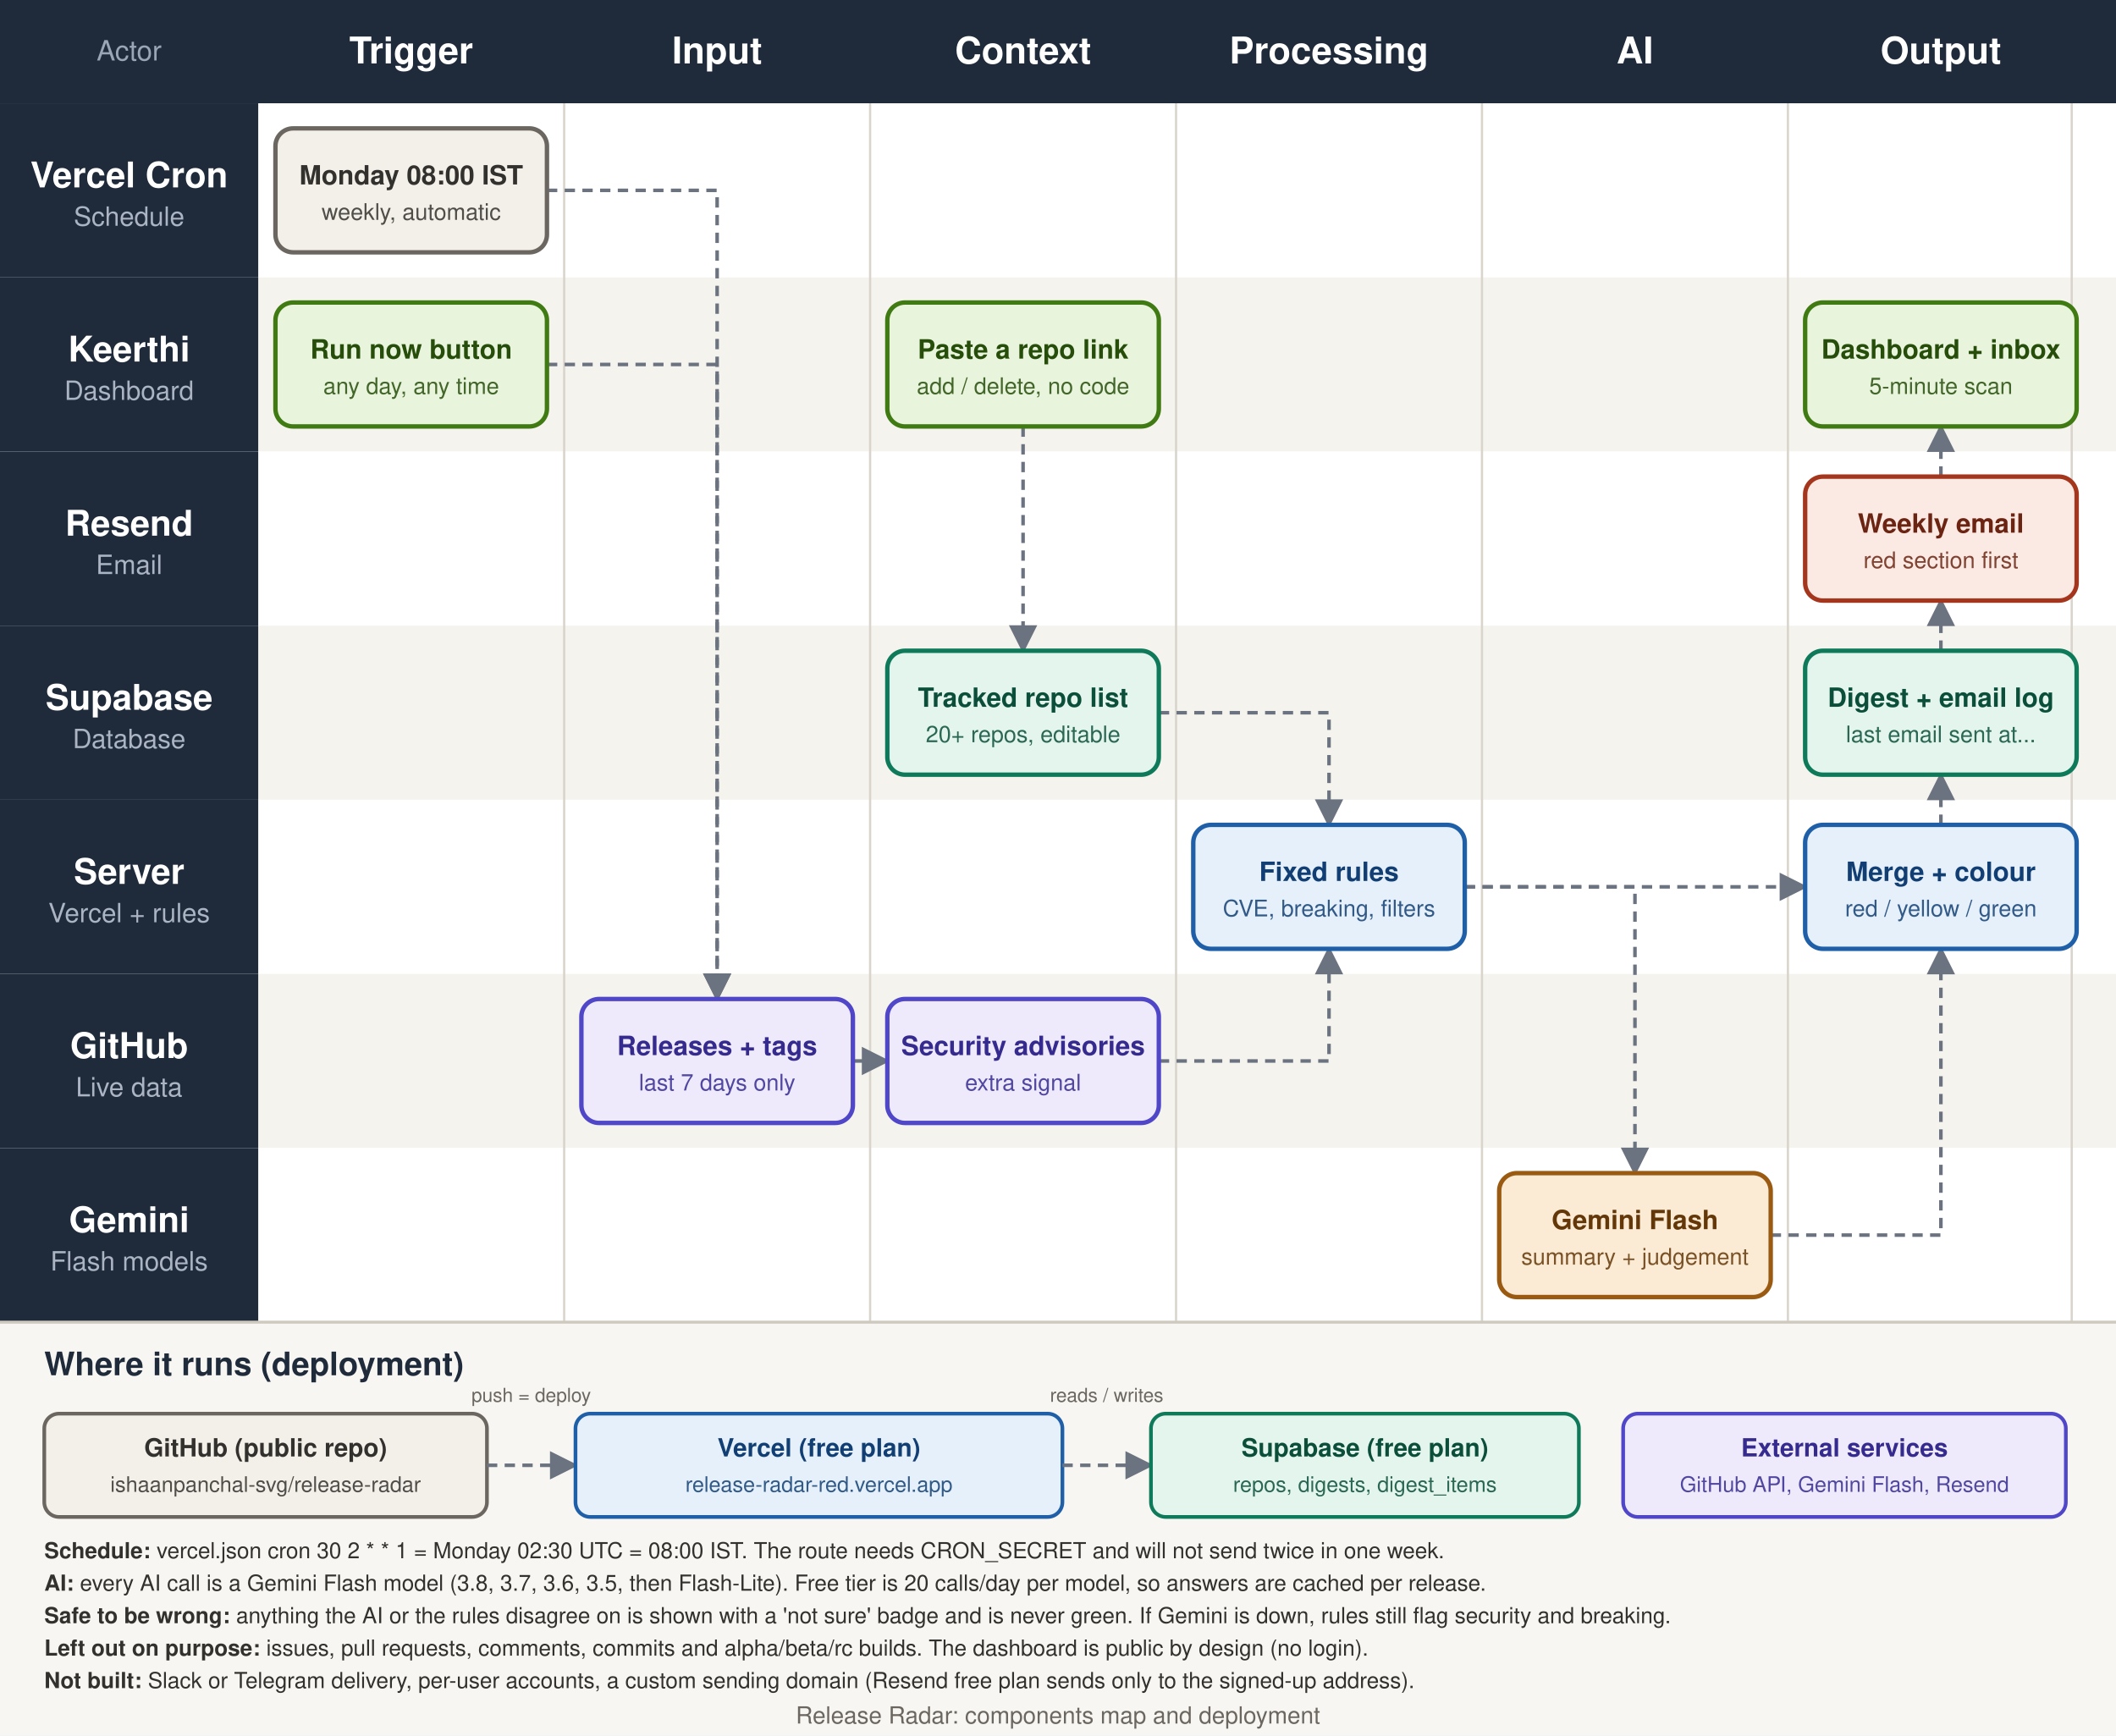
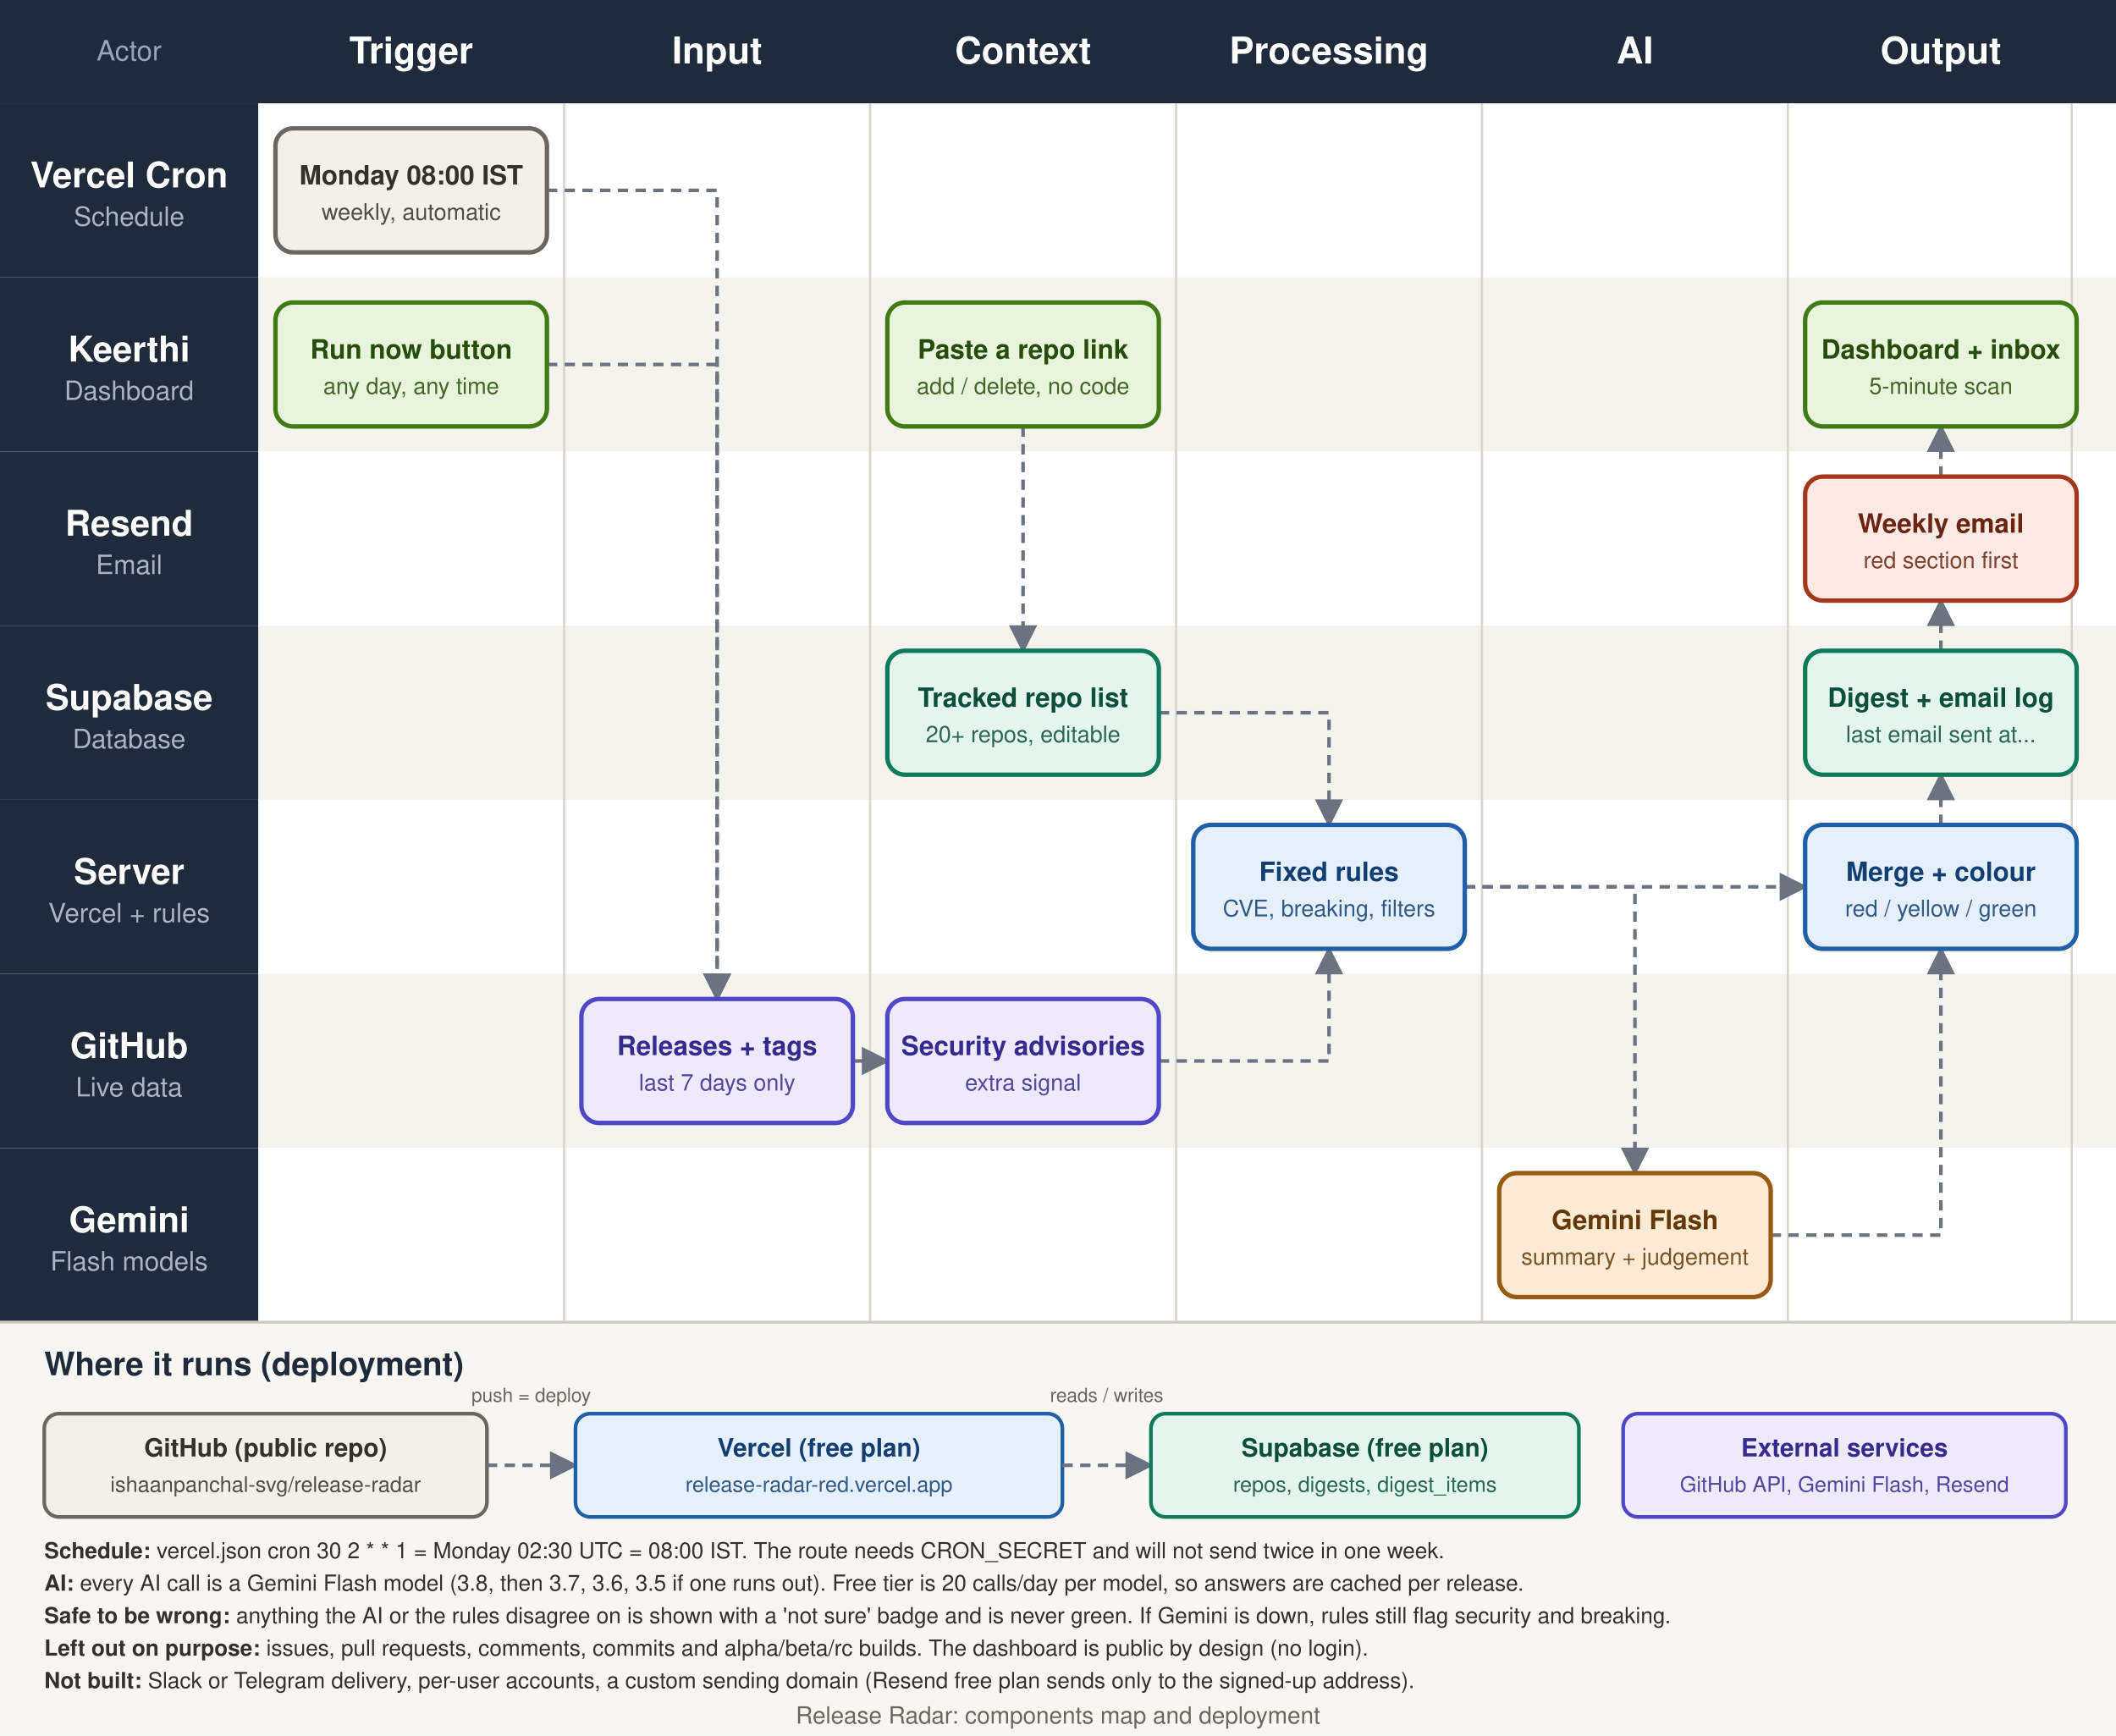
<svg xmlns="http://www.w3.org/2000/svg" viewBox="0 0 1434 1176" width="1434" height="1176" font-family="Segoe UI, Helvetica, Arial, sans-serif">
  <defs>
    <marker id="ah" viewBox="0 0 10 10" refX="9" refY="5" markerWidth="8" markerHeight="8" orient="auto-start-reverse">
      <path d="M0,0 L10,5 L0,10 z" fill="#6b7280" />
    </marker>
  </defs>
  <rect width="1434" height="1176" fill="#ffffff" />
  <rect x="0" y="0" width="1434" height="70" fill="#1f2a3a" />
  <text x="87.5" y="41" text-anchor="middle" font-size="19" fill="#9aa5b5">Actor</text>
  <text x="278.667" y="43" text-anchor="middle" font-size="25" font-weight="700" fill="#ffffff">Trigger</text>
  <text x="486" y="43" text-anchor="middle" font-size="25" font-weight="700" fill="#ffffff">Input</text>
  <text x="693.333" y="43" text-anchor="middle" font-size="25" font-weight="700" fill="#ffffff">Context</text>
  <text x="900.667" y="43" text-anchor="middle" font-size="25" font-weight="700" fill="#ffffff">Processing</text>
  <text x="1108" y="43" text-anchor="middle" font-size="25" font-weight="700" fill="#ffffff">AI</text>
  <text x="1315.333" y="43" text-anchor="middle" font-size="25" font-weight="700" fill="#ffffff">Output</text>
  <rect x="175" y="70" width="1259" height="118" fill="#ffffff" />
  <rect x="0" y="70" width="175" height="118" fill="#1f2a3a" />
  <text x="87.5" y="127" text-anchor="middle" font-size="24" font-weight="700" fill="#ffffff">Vercel Cron</text>
  <text x="87.5" y="153" text-anchor="middle" font-size="18" fill="#aab4c3">Schedule</text>
  <rect x="175" y="188" width="1259" height="118" fill="#f5f3ee" />
  <rect x="0" y="188" width="175" height="118" fill="#1f2a3a" />
  <text x="87.5" y="245" text-anchor="middle" font-size="24" font-weight="700" fill="#ffffff">Keerthi</text>
  <text x="87.5" y="271" text-anchor="middle" font-size="18" fill="#aab4c3">Dashboard</text>
  <rect x="175" y="306" width="1259" height="118" fill="#ffffff" />
  <rect x="0" y="306" width="175" height="118" fill="#1f2a3a" />
  <text x="87.5" y="363" text-anchor="middle" font-size="24" font-weight="700" fill="#ffffff">Resend</text>
  <text x="87.5" y="389" text-anchor="middle" font-size="18" fill="#aab4c3">Email</text>
  <rect x="175" y="424" width="1259" height="118" fill="#f5f3ee" />
  <rect x="0" y="424" width="175" height="118" fill="#1f2a3a" />
  <text x="87.5" y="481" text-anchor="middle" font-size="24" font-weight="700" fill="#ffffff">Supabase</text>
  <text x="87.5" y="507" text-anchor="middle" font-size="18" fill="#aab4c3">Database</text>
  <rect x="175" y="542" width="1259" height="118" fill="#ffffff" />
  <rect x="0" y="542" width="175" height="118" fill="#1f2a3a" />
  <text x="87.5" y="599" text-anchor="middle" font-size="24" font-weight="700" fill="#ffffff">Server</text>
  <text x="87.5" y="625" text-anchor="middle" font-size="18" fill="#aab4c3">Vercel + rules</text>
  <rect x="175" y="660" width="1259" height="118" fill="#f5f3ee" />
  <rect x="0" y="660" width="175" height="118" fill="#1f2a3a" />
  <text x="87.5" y="717" text-anchor="middle" font-size="24" font-weight="700" fill="#ffffff">GitHub</text>
  <text x="87.5" y="743" text-anchor="middle" font-size="18" fill="#aab4c3">Live data</text>
  <rect x="175" y="778" width="1259" height="118" fill="#ffffff" />
  <rect x="0" y="778" width="175" height="118" fill="#1f2a3a" />
  <text x="87.5" y="835" text-anchor="middle" font-size="24" font-weight="700" fill="#ffffff">Gemini</text>
  <text x="87.5" y="861" text-anchor="middle" font-size="18" fill="#aab4c3">Flash models</text>
  <line x1="382.333" y1="70" x2="382.333" y2="896" stroke="#d9d5cc" stroke-width="1.5" />
  <line x1="589.667" y1="70" x2="589.667" y2="896" stroke="#d9d5cc" stroke-width="1.5" />
  <line x1="797" y1="70" x2="797" y2="896" stroke="#d9d5cc" stroke-width="1.5" />
  <line x1="1004.333" y1="70" x2="1004.333" y2="896" stroke="#d9d5cc" stroke-width="1.5" />
  <line x1="1211.667" y1="70" x2="1211.667" y2="896" stroke="#d9d5cc" stroke-width="1.5" />
  <line x1="1404" y1="70" x2="1404" y2="896" stroke="#d9d5cc" stroke-width="1.5" />
  <path d="M370.667,129 L486,129 L486,677" fill="none" stroke="#6b7280" stroke-width="2.4" stroke-dasharray="7 5" marker-end="url(#ah)" />
  <path d="M370.667,247 L486,247 L486,677" fill="none" stroke="#6b7280" stroke-width="2.4" stroke-dasharray="7 5" marker-end="url(#ah)" />
  <path d="M693.333,289 L693.333,441" fill="none" stroke="#6b7280" stroke-width="2.4" stroke-dasharray="7 5" marker-end="url(#ah)" />
  <path d="M578,719 L601.333,719" fill="none" stroke="#6b7280" stroke-width="2.4" stroke-dasharray="7 5" marker-end="url(#ah)" />
  <path d="M785.333,719 L900.667,719 L900.667,643" fill="none" stroke="#6b7280" stroke-width="2.4" stroke-dasharray="7 5" marker-end="url(#ah)" />
  <path d="M785.333,483 L900.667,483 L900.667,559" fill="none" stroke="#6b7280" stroke-width="2.4" stroke-dasharray="7 5" marker-end="url(#ah)" />
  <path d="M992.667,601 L1108,601 L1108,795" fill="none" stroke="#6b7280" stroke-width="2.4" stroke-dasharray="7 5" marker-end="url(#ah)" />
  <path d="M992.667,601 L1223.333,601" fill="none" stroke="#6b7280" stroke-width="2.4" stroke-dasharray="7 5" marker-end="url(#ah)" />
  <path d="M1200,837 L1315.333,837 L1315.333,643" fill="none" stroke="#6b7280" stroke-width="2.4" stroke-dasharray="7 5" marker-end="url(#ah)" />
  <path d="M1315.333,559 L1315.333,525" fill="none" stroke="#6b7280" stroke-width="2.4" stroke-dasharray="7 5" marker-end="url(#ah)" />
  <path d="M1315.333,441 L1315.333,407" fill="none" stroke="#6b7280" stroke-width="2.4" stroke-dasharray="7 5" marker-end="url(#ah)" />
  <path d="M1315.333,323 L1315.333,289" fill="none" stroke="#6b7280" stroke-width="2.4" stroke-dasharray="7 5" marker-end="url(#ah)" />
  <rect x="186.667" y="87" width="184" height="84" rx="12" fill="#f3f0ea" stroke="#6b6760" stroke-width="3" />
  <text x="278.667" y="125" text-anchor="middle" font-size="18" font-weight="700" fill="#33312d">Monday 08:00 IST</text>
  <text x="278.667" y="149" text-anchor="middle" font-size="15.5" fill="#33312d" opacity="0.85">weekly, automatic</text>
  <rect x="186.667" y="205" width="184" height="84" rx="12" fill="#e8f4dc" stroke="#3f7a12" stroke-width="3" />
  <text x="278.667" y="243" text-anchor="middle" font-size="18" font-weight="700" fill="#264d0a">Run now button</text>
  <text x="278.667" y="267" text-anchor="middle" font-size="15.5" fill="#264d0a" opacity="0.85">any day, any time</text>
  <rect x="601.333" y="205" width="184" height="84" rx="12" fill="#e8f4dc" stroke="#3f7a12" stroke-width="3" />
  <text x="693.333" y="243" text-anchor="middle" font-size="18" font-weight="700" fill="#264d0a">Paste a repo link</text>
  <text x="693.333" y="267" text-anchor="middle" font-size="15.5" fill="#264d0a" opacity="0.85">add / delete, no code</text>
  <rect x="1223.333" y="205" width="184" height="84" rx="12" fill="#e8f4dc" stroke="#3f7a12" stroke-width="3" />
  <text x="1315.333" y="243" text-anchor="middle" font-size="18" font-weight="700" fill="#264d0a">Dashboard + inbox</text>
  <text x="1315.333" y="267" text-anchor="middle" font-size="15.5" fill="#264d0a" opacity="0.85">5-minute scan</text>
  <rect x="1223.333" y="323" width="184" height="84" rx="12" fill="#fbe9e4" stroke="#a3361c" stroke-width="3" />
  <text x="1315.333" y="361" text-anchor="middle" font-size="18" font-weight="700" fill="#6b2412">Weekly email</text>
  <text x="1315.333" y="385" text-anchor="middle" font-size="15.5" fill="#6b2412" opacity="0.85">red section first</text>
  <rect x="601.333" y="441" width="184" height="84" rx="12" fill="#e4f5ee" stroke="#0f7a5a" stroke-width="3" />
  <text x="693.333" y="479" text-anchor="middle" font-size="18" font-weight="700" fill="#0b4f3a">Tracked repo list</text>
  <text x="693.333" y="503" text-anchor="middle" font-size="15.5" fill="#0b4f3a" opacity="0.85">20+ repos, editable</text>
  <rect x="1223.333" y="441" width="184" height="84" rx="12" fill="#e4f5ee" stroke="#0f7a5a" stroke-width="3" />
  <text x="1315.333" y="479" text-anchor="middle" font-size="18" font-weight="700" fill="#0b4f3a">Digest + email log</text>
  <text x="1315.333" y="503" text-anchor="middle" font-size="15.5" fill="#0b4f3a" opacity="0.85">last email sent at...</text>
  <rect x="808.667" y="559" width="184" height="84" rx="12" fill="#e6f0fb" stroke="#1f5fa8" stroke-width="3" />
  <text x="900.667" y="597" text-anchor="middle" font-size="18" font-weight="700" fill="#123f73">Fixed rules</text>
  <text x="900.667" y="621" text-anchor="middle" font-size="15.5" fill="#123f73" opacity="0.85">CVE, breaking, filters</text>
  <rect x="1223.333" y="559" width="184" height="84" rx="12" fill="#e6f0fb" stroke="#1f5fa8" stroke-width="3" />
  <text x="1315.333" y="597" text-anchor="middle" font-size="18" font-weight="700" fill="#123f73">Merge + colour</text>
  <text x="1315.333" y="621" text-anchor="middle" font-size="15.5" fill="#123f73" opacity="0.85">red / yellow / green</text>
  <rect x="394" y="677" width="184" height="84" rx="12" fill="#eeeafc" stroke="#4f46c8" stroke-width="3" />
  <text x="486" y="715" text-anchor="middle" font-size="18" font-weight="700" fill="#352b8f">Releases + tags</text>
  <text x="486" y="739" text-anchor="middle" font-size="15.5" fill="#352b8f" opacity="0.85">last 7 days only</text>
  <rect x="601.333" y="677" width="184" height="84" rx="12" fill="#eeeafc" stroke="#4f46c8" stroke-width="3" />
  <text x="693.333" y="715" text-anchor="middle" font-size="18" font-weight="700" fill="#352b8f">Security advisories</text>
  <text x="693.333" y="739" text-anchor="middle" font-size="15.5" fill="#352b8f" opacity="0.85">extra signal</text>
  <rect x="1016" y="795" width="184" height="84" rx="12" fill="#fbebd5" stroke="#9a5a12" stroke-width="3" />
  <text x="1108" y="833" text-anchor="middle" font-size="18" font-weight="700" fill="#633708">Gemini Flash</text>
  <text x="1108" y="857" text-anchor="middle" font-size="15.5" fill="#633708" opacity="0.85">summary + judgement</text>
  <rect x="0" y="896" width="1434" height="280" fill="#f7f6f2" />
  <line x1="0" y1="896" x2="1434" y2="896" stroke="#cfcac0" stroke-width="2" />
  <text x="30" y="932" font-size="22" font-weight="700" fill="#1f2a3a">Where it runs (deployment)</text>
  <rect x="30" y="958" width="300" height="70" rx="10" fill="#f3f0ea" stroke="#6b6760" stroke-width="2.5" />
  <text x="180" y="987" text-anchor="middle" font-size="17" font-weight="700" fill="#33312d">GitHub (public repo)</text>
  <text x="180" y="1011" text-anchor="middle" font-size="14.5" fill="#33312d" opacity="0.85">ishaanpanchal-svg/release-radar</text>
  <path d="M330,993 L390,993" stroke="#6b7280" stroke-width="2.4" stroke-dasharray="7 5" marker-end="url(#ah)" />
  <text x="360" y="950" text-anchor="middle" font-size="13" fill="#6b6760">push = deploy</text>
  <rect x="390" y="958" width="330" height="70" rx="10" fill="#e6f0fb" stroke="#1f5fa8" stroke-width="2.5" />
  <text x="555" y="987" text-anchor="middle" font-size="17" font-weight="700" fill="#123f73">Vercel (free plan)</text>
  <text x="555" y="1011" text-anchor="middle" font-size="14.5" fill="#123f73" opacity="0.85">release-radar-red.vercel.app</text>
  <path d="M720,993 L780,993" stroke="#6b7280" stroke-width="2.4" stroke-dasharray="7 5" marker-end="url(#ah)" />
  <text x="750" y="950" text-anchor="middle" font-size="13" fill="#6b6760">reads / writes</text>
  <rect x="780" y="958" width="290" height="70" rx="10" fill="#e4f5ee" stroke="#0f7a5a" stroke-width="2.5" />
  <text x="925" y="987" text-anchor="middle" font-size="17" font-weight="700" fill="#0b4f3a">Supabase (free plan)</text>
  <text x="925" y="1011" text-anchor="middle" font-size="14.5" fill="#0b4f3a" opacity="0.85">repos, digests, digest_items</text>
  <rect x="1100" y="958" width="300" height="70" rx="10" fill="#eeeafc" stroke="#4f46c8" stroke-width="2.5" />
  <text x="1250" y="987" text-anchor="middle" font-size="17" font-weight="700" fill="#352b8f">External services</text>
  <text x="1250" y="1011" text-anchor="middle" font-size="14.5" fill="#352b8f" opacity="0.85">GitHub API, Gemini Flash, Resend</text>
  <text x="30" y="1056" font-size="15" fill="#33312d">
    <tspan font-weight="700">Schedule:</tspan> vercel.json cron 30 2 * * 1 = Monday 02:30 UTC = 08:00 IST. The route needs CRON_SECRET and will not send twice in one week.</text>
  <text x="30" y="1078" font-size="15" fill="#33312d">
-     <tspan font-weight="700">AI:</tspan> every AI call is a Gemini Flash model (3.8, 3.7, 3.6, 3.5, then Flash-Lite). Free tier is 20 calls/day per model, so answers are cached per release.</text>
+     <tspan font-weight="700">AI:</tspan> every AI call is a Gemini Flash model (3.8, then 3.7, 3.6, 3.5 if one runs out). Free tier is 20 calls/day per model, so answers are cached per release.</text>
  <text x="30" y="1100" font-size="15" fill="#33312d">
    <tspan font-weight="700">Safe to be wrong:</tspan> anything the AI or the rules disagree on is shown with a 'not sure' badge and is never green. If Gemini is down, rules still flag security and breaking.</text>
  <text x="30" y="1122" font-size="15" fill="#33312d">
    <tspan font-weight="700">Left out on purpose:</tspan> issues, pull requests, comments, commits and alpha/beta/rc builds. The dashboard is public by design (no login).</text>
  <text x="30" y="1144" font-size="15" fill="#33312d">
    <tspan font-weight="700">Not built:</tspan> Slack or Telegram delivery, per-user accounts, a custom sending domain (Resend free plan sends only to the signed-up address).</text>
  <text x="717" y="1168" text-anchor="middle" font-size="16" fill="#6b6760">Release Radar: components map and deployment</text>
</svg>
